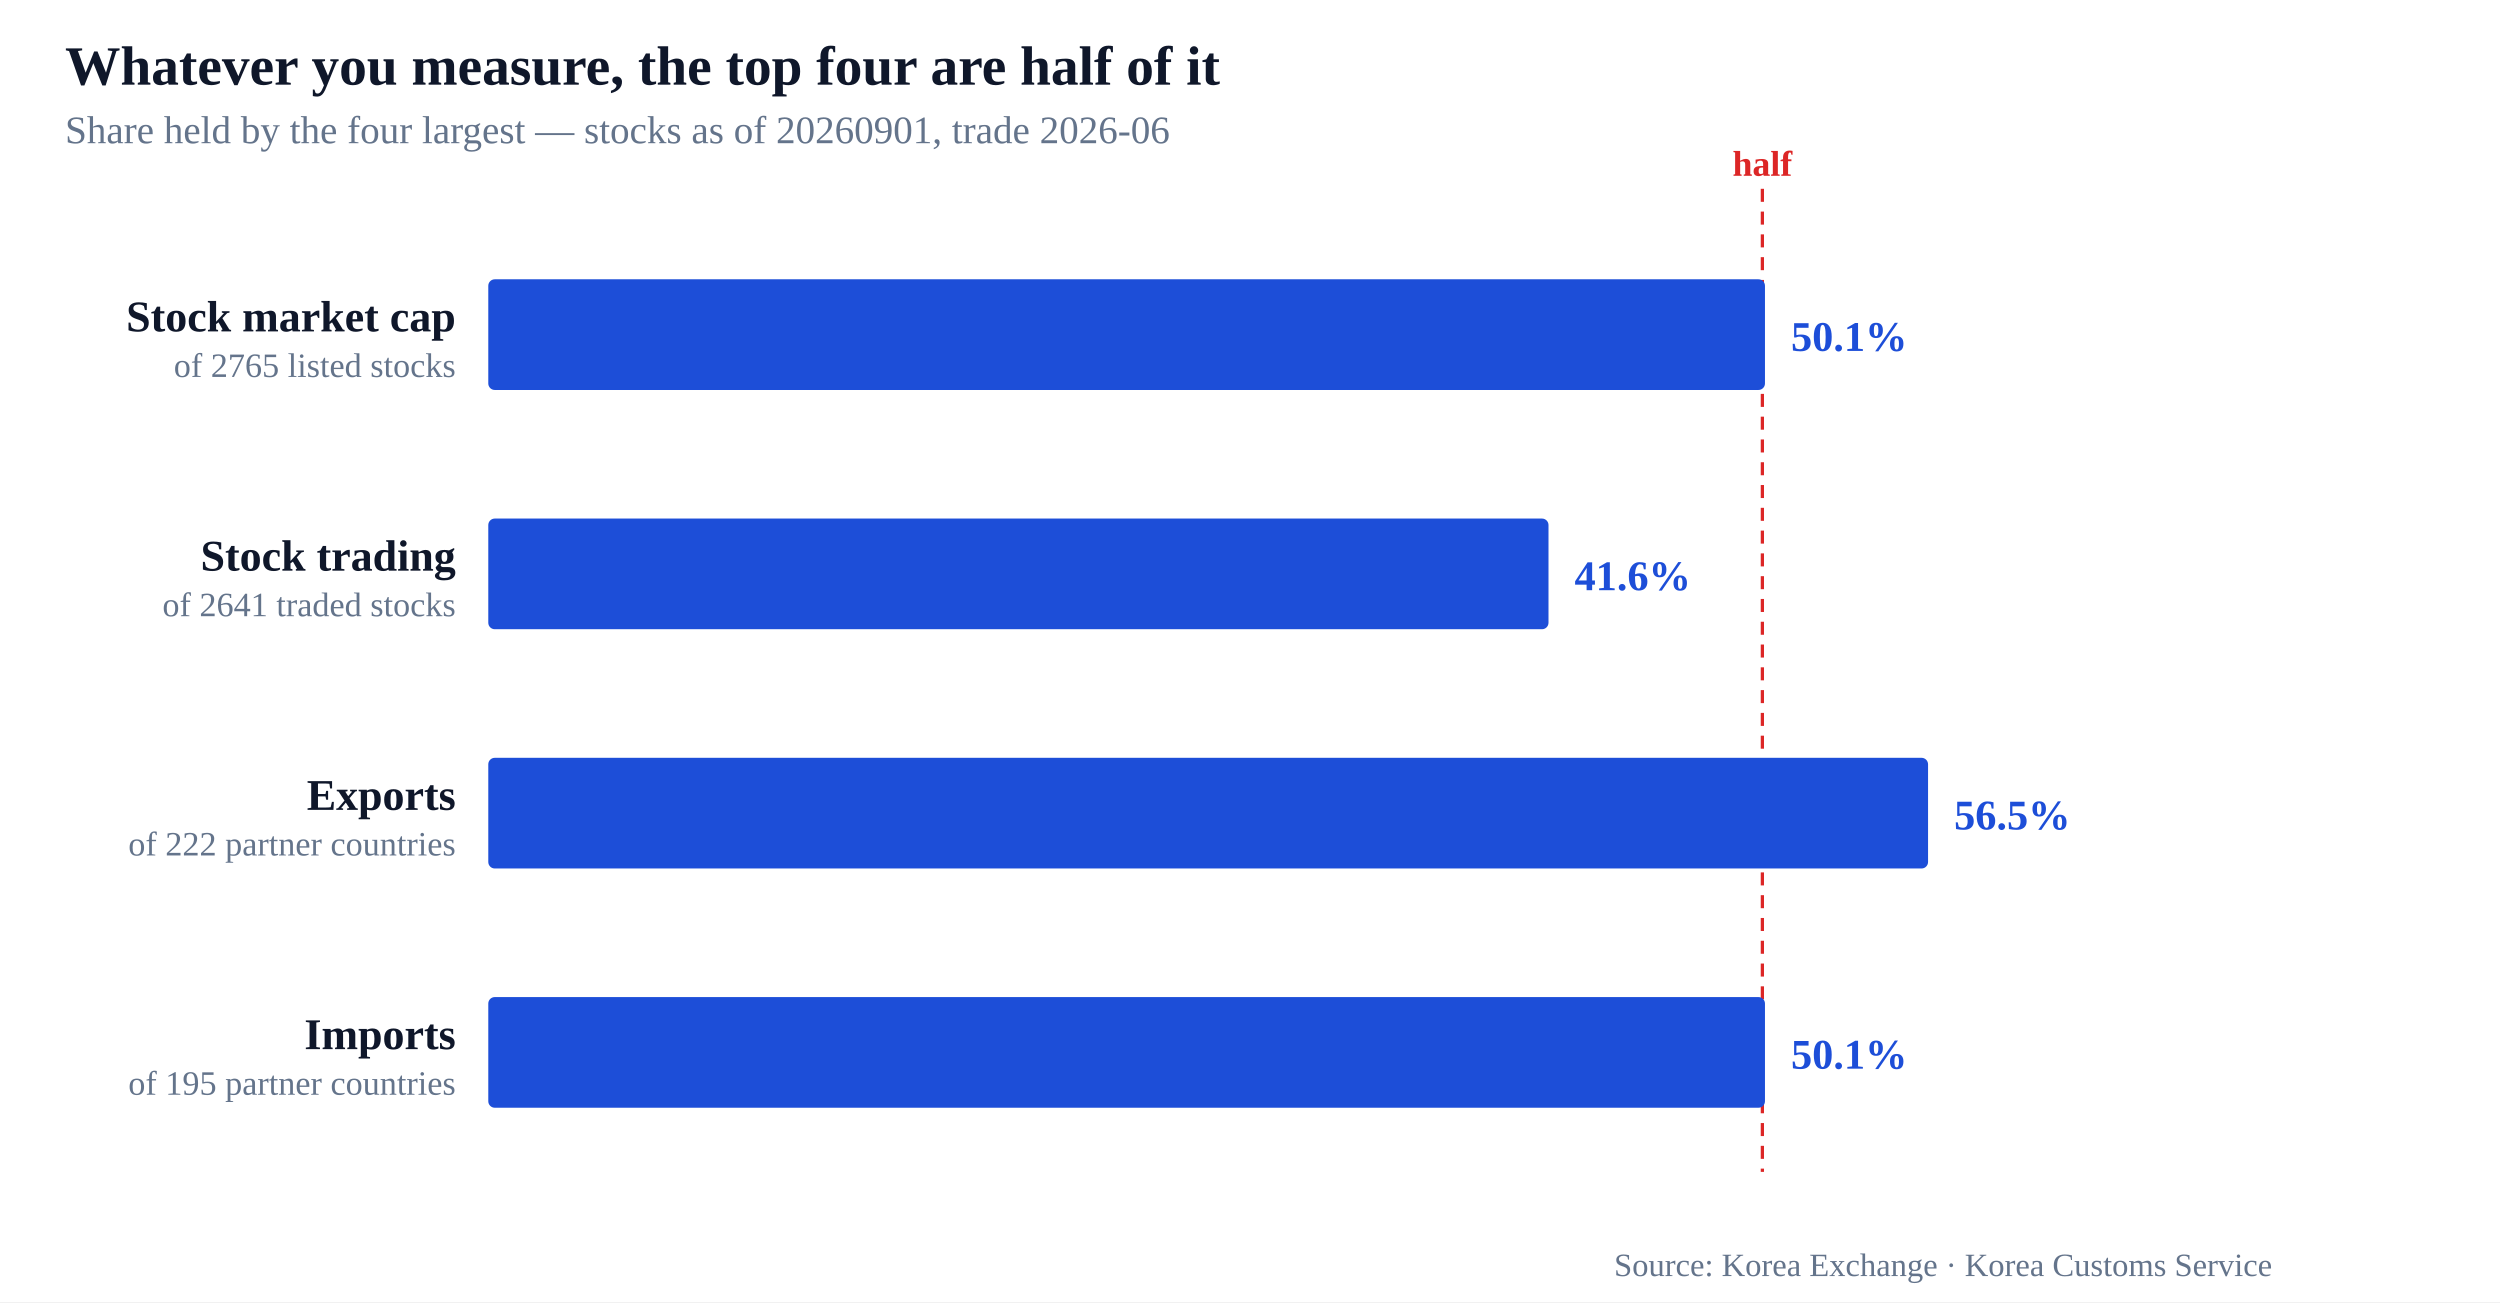
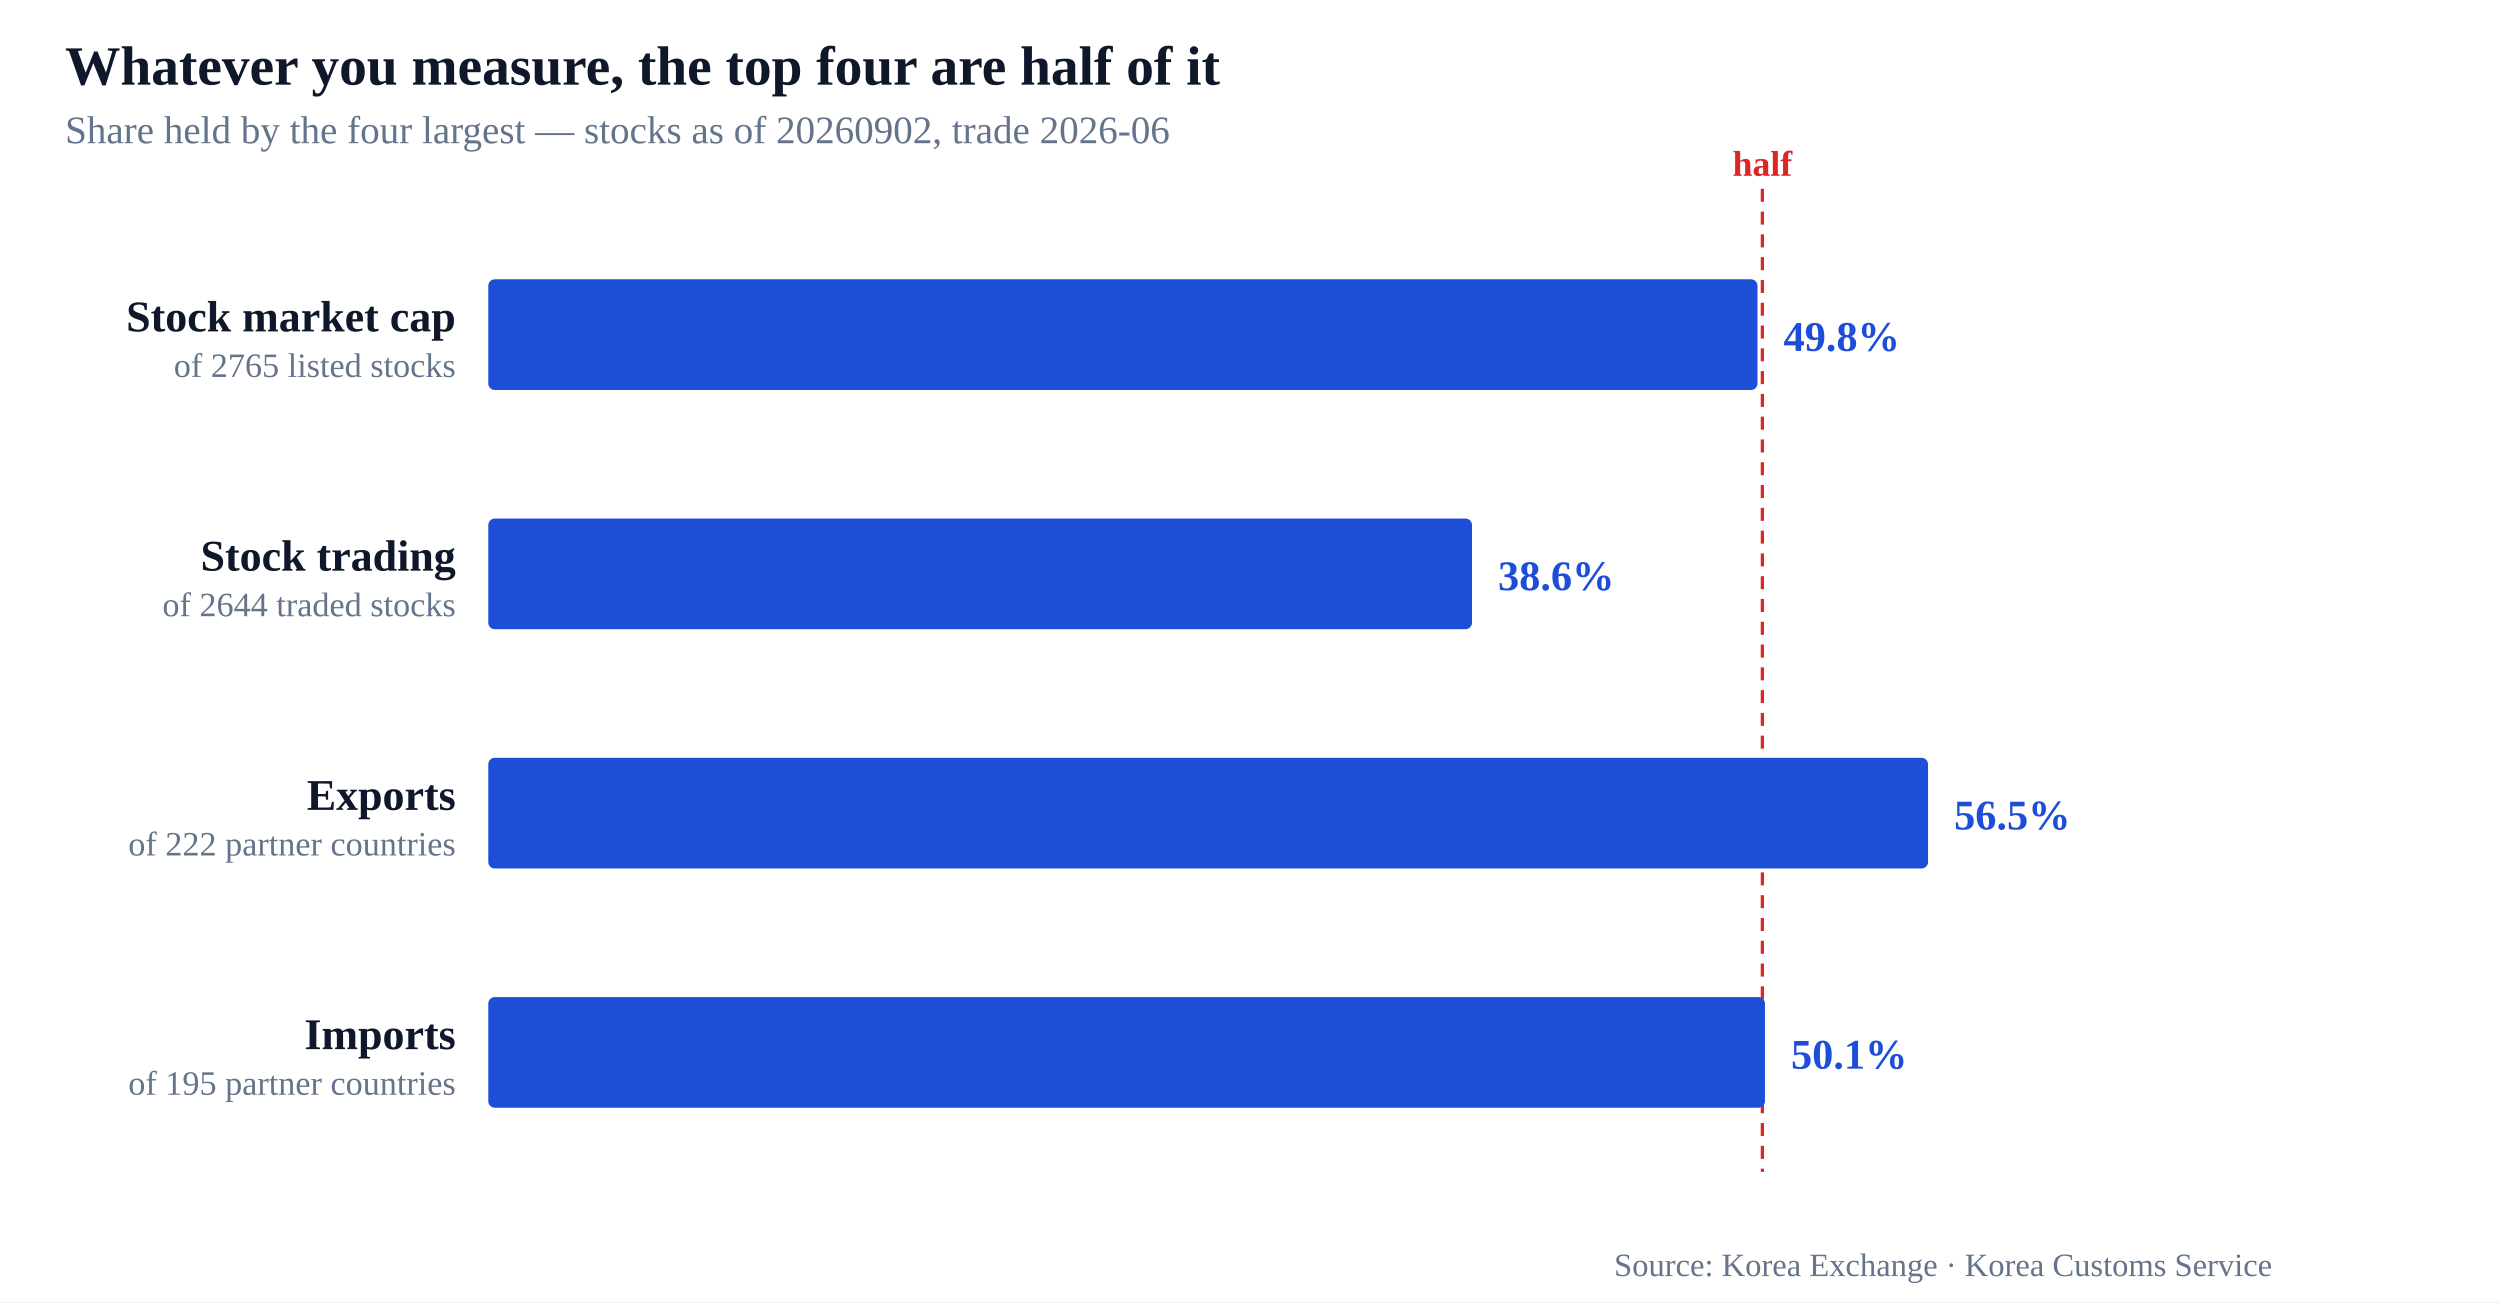
<svg xmlns="http://www.w3.org/2000/svg" viewBox="0 0 768 400" font-family="Georgia,'Times New Roman',serif" role="img" aria-label="The top four are about half of Korea's market cap, stock trading, exports and imports alike">
  <rect width="768" height="400" fill="#ffffff" />
  <text x="20" y="26" font-size="17" font-weight="700" fill="#0f172a">Whatever you measure, the top four are half of it</text>
-   <text x="20" y="44" font-size="12" fill="#64748b">Share held by the four largest — stocks as of 20260901, trade 2026-06</text>
+   <text x="20" y="44" font-size="12" fill="#64748b">Share held by the four largest — stocks as of 20260902, trade 2026-06</text>
  <line x1="541.4" y1="58" x2="541.4" y2="360" stroke="#dc2626" stroke-dasharray="4 3" />
  <text x="541.4" y="54" text-anchor="middle" font-size="11" font-weight="700" fill="#dc2626">half</text>
-   <rect x="150" y="85.8" width="392.2" height="34" fill="#1d4ed8" rx="2" />
+   <rect x="150" y="85.8" width="389.9" height="34" fill="#1d4ed8" rx="2" />
  <text x="140" y="101.8" text-anchor="end" font-size="13.5" font-weight="700" fill="#0f172a">Stock market cap</text>
  <text x="140" y="115.8" text-anchor="end" font-size="10.5" fill="#64748b">of 2765 listed stocks</text>
-   <text x="550.2" y="107.8" font-size="13" font-weight="700" fill="#1d4ed8">50.1%</text>
-   <rect x="150" y="159.3" width="325.7" height="34" fill="#1d4ed8" rx="2" />
+   <text x="547.9" y="107.8" font-size="13" font-weight="700" fill="#1d4ed8">49.8%</text>
+   <rect x="150" y="159.3" width="302.2" height="34" fill="#1d4ed8" rx="2" />
  <text x="140" y="175.3" text-anchor="end" font-size="13.5" font-weight="700" fill="#0f172a">Stock trading</text>
-   <text x="140" y="189.3" text-anchor="end" font-size="10.5" fill="#64748b">of 2641 traded stocks</text>
-   <text x="483.7" y="181.3" font-size="13" font-weight="700" fill="#1d4ed8">41.6%</text>
+   <text x="140" y="189.3" text-anchor="end" font-size="10.5" fill="#64748b">of 2644 traded stocks</text>
+   <text x="460.2" y="181.3" font-size="13" font-weight="700" fill="#1d4ed8">38.6%</text>
  <rect x="150" y="232.8" width="442.3" height="34" fill="#1d4ed8" rx="2" />
  <text x="140" y="248.8" text-anchor="end" font-size="13.5" font-weight="700" fill="#0f172a">Exports</text>
  <text x="140" y="262.8" text-anchor="end" font-size="10.5" fill="#64748b">of 222 partner countries</text>
  <text x="600.3" y="254.8" font-size="13" font-weight="700" fill="#1d4ed8">56.5%</text>
  <rect x="150" y="306.3" width="392.2" height="34" fill="#1d4ed8" rx="2" />
  <text x="140" y="322.3" text-anchor="end" font-size="13.5" font-weight="700" fill="#0f172a">Imports</text>
  <text x="140" y="336.3" text-anchor="end" font-size="10.5" fill="#64748b">of 195 partner countries</text>
  <text x="550.2" y="328.3" font-size="13" font-weight="700" fill="#1d4ed8">50.1%</text>
  <text x="698" y="392" text-anchor="end" font-size="10" fill="#64748b">Source: Korea Exchange · Korea Customs Service</text>
</svg>
